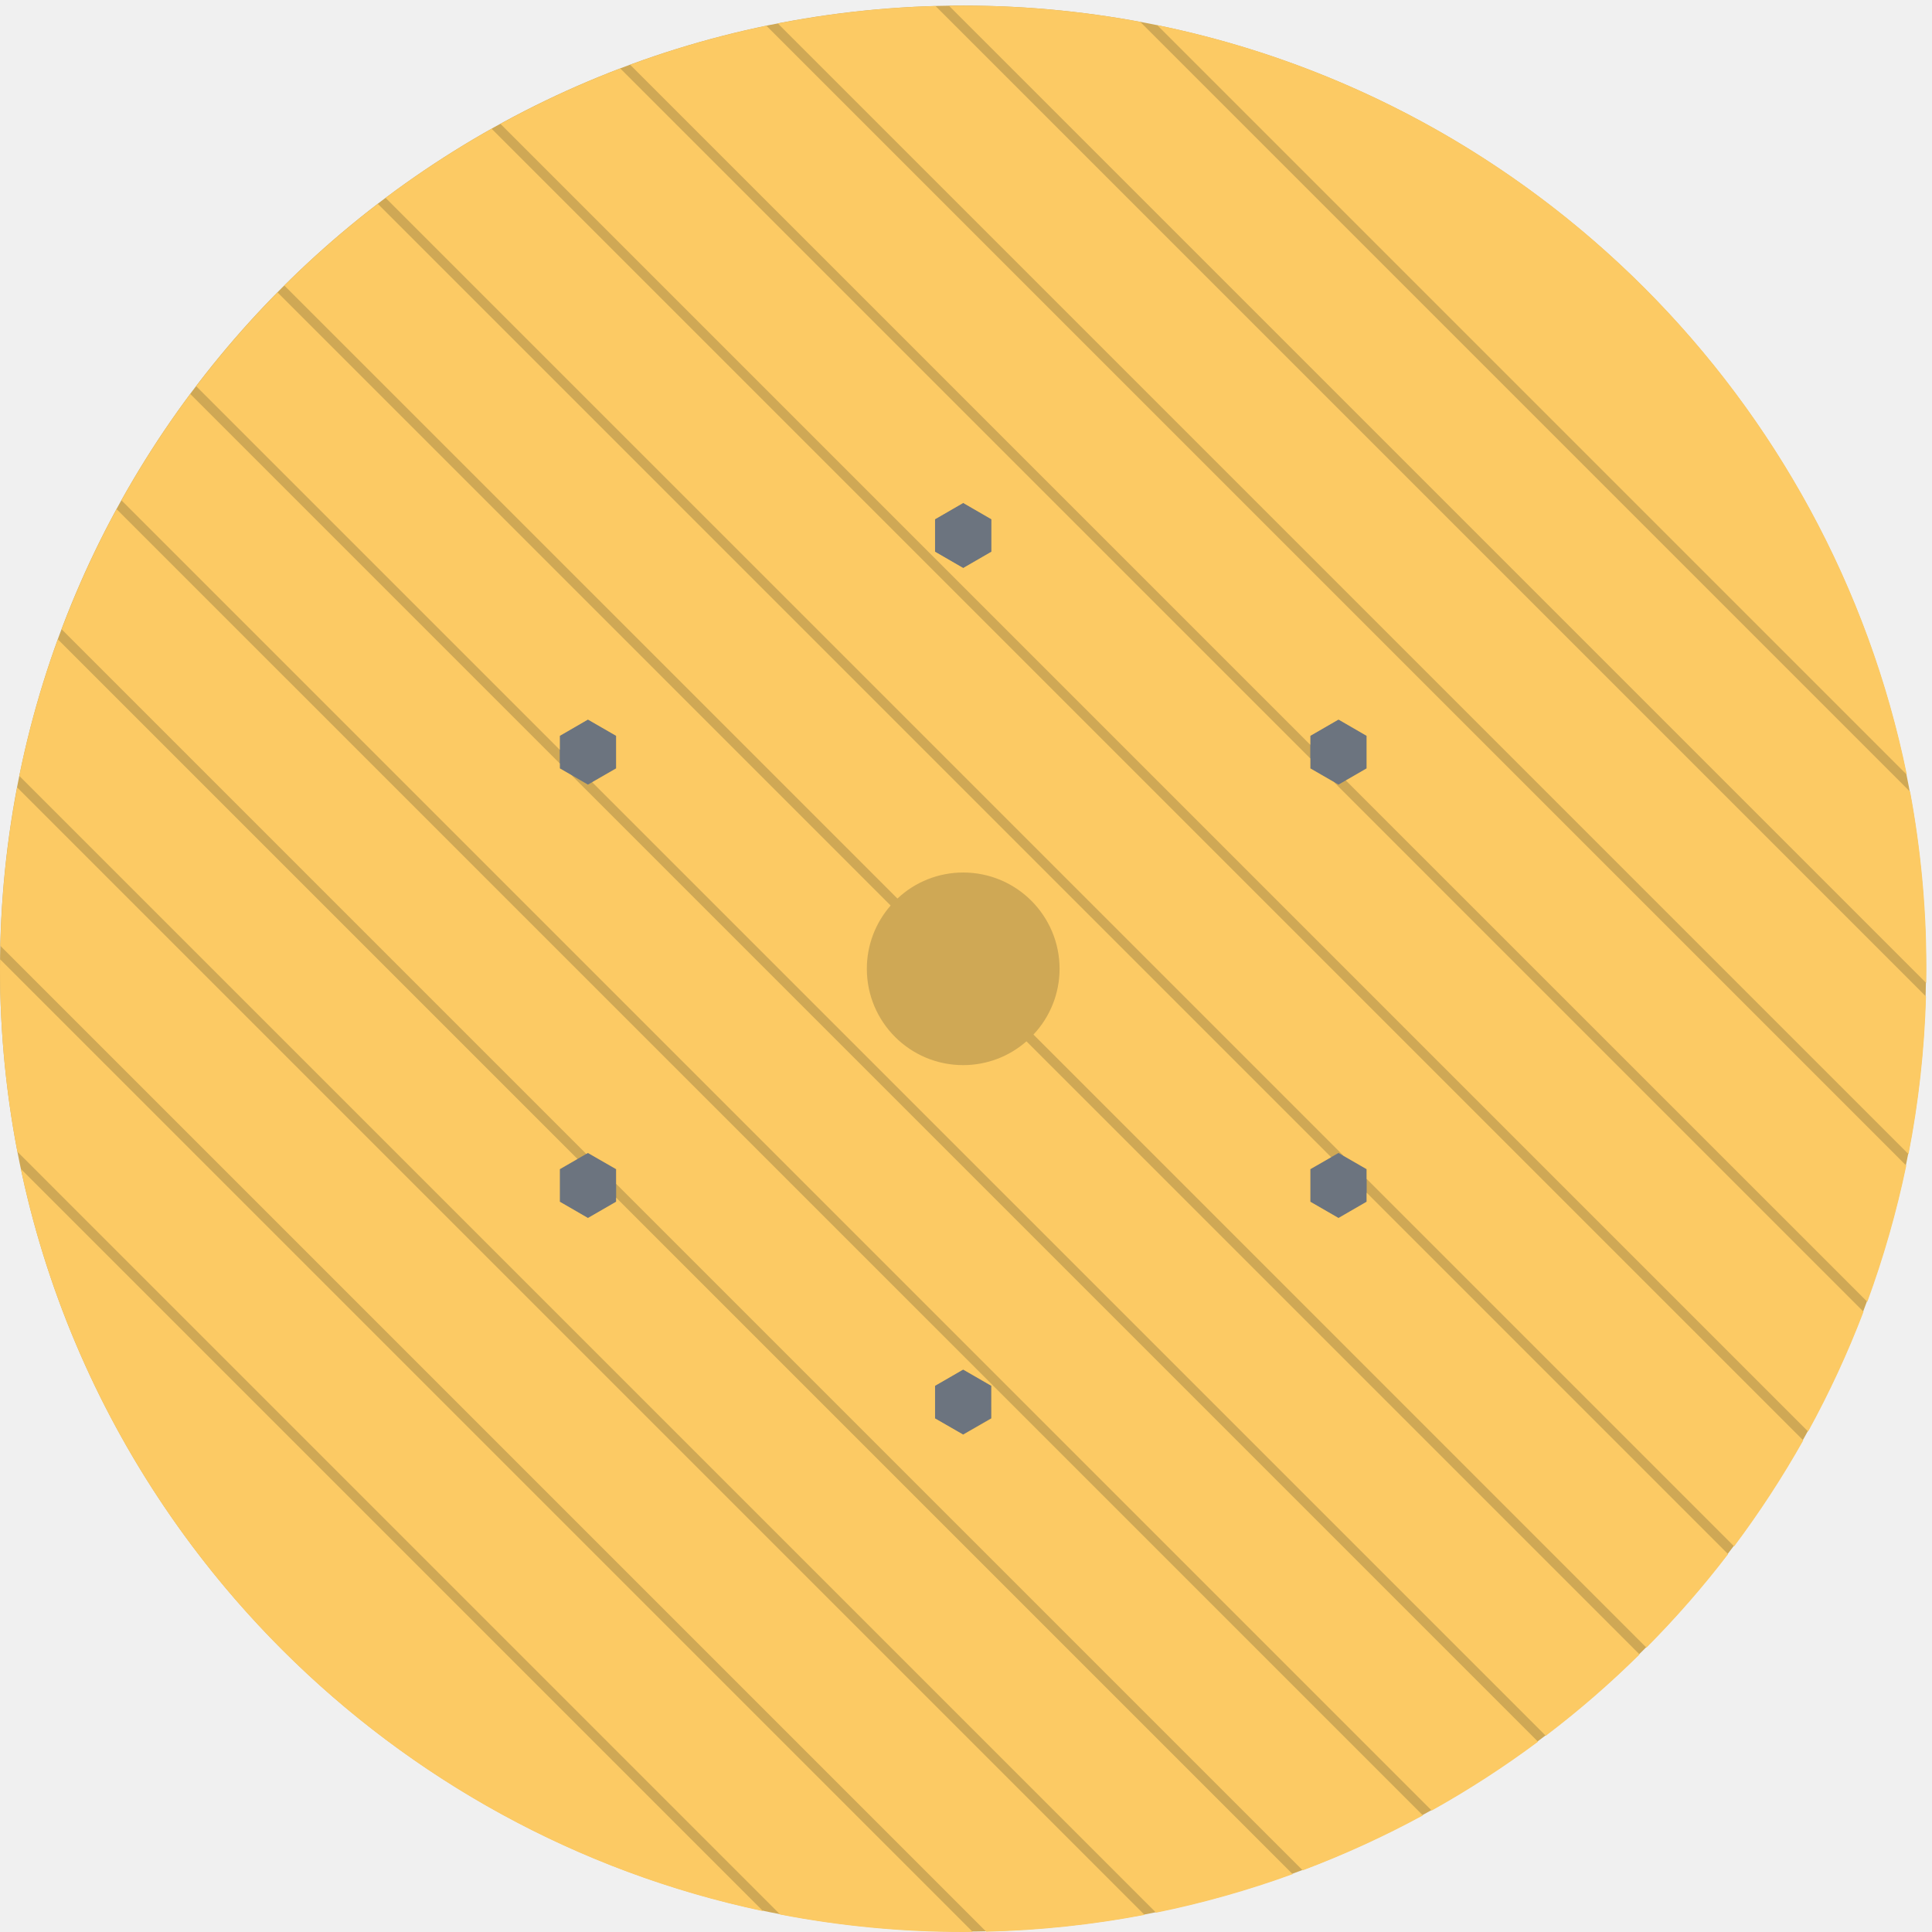
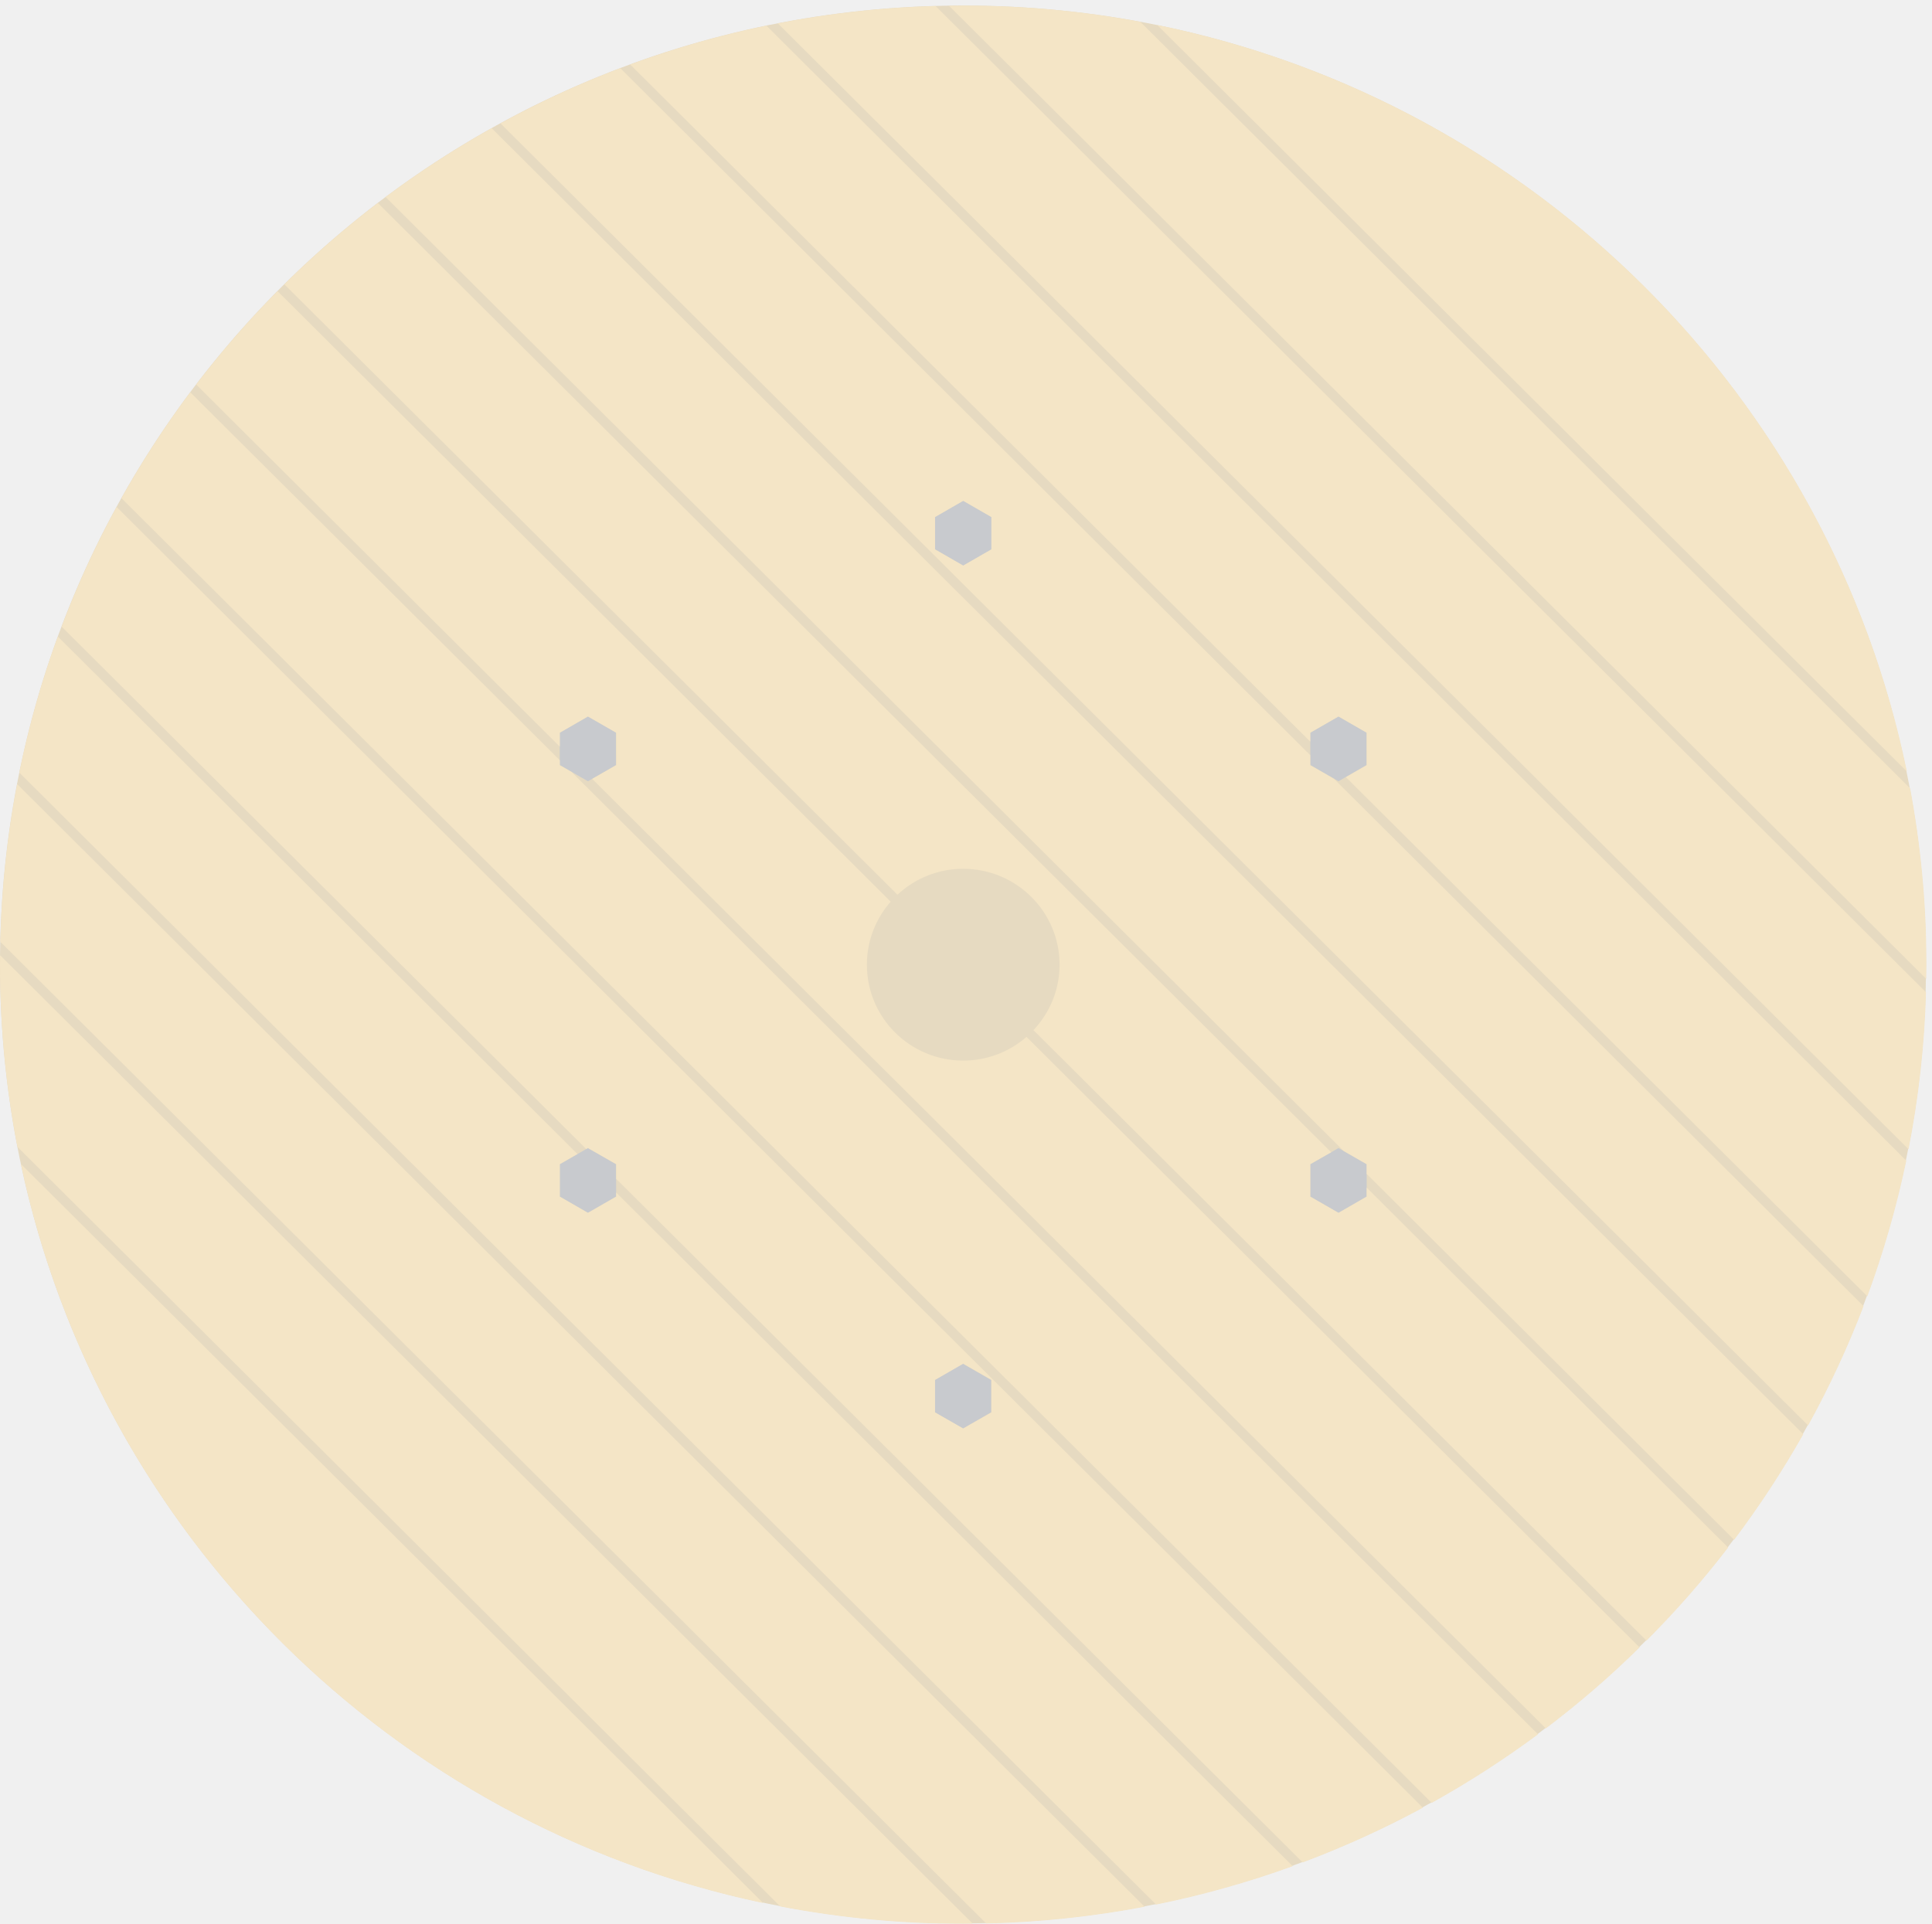
- <svg xmlns="http://www.w3.org/2000/svg" xmlns:xlink="http://www.w3.org/1999/xlink" width="108" height="108" viewBox="0 0 108 108">
+ <svg xmlns="http://www.w3.org/2000/svg" xmlns:xlink="http://www.w3.org/1999/xlink" width="250" height="249" viewBox="0 0 250 249">
  <defs>
-     <path id="a" d="M53.844.312c-.266 0-.53.006-.795.01l54.63 54.63c.002-.224.008-.447.01-.67v-.343a54.1 54.1 0 0 0-.912-9.68L63.741 1.224a54.152 54.152 0 0 0-9.897-.91zm-10.362 1l63.206 63.206c.559-2.863.892-5.807.977-8.813L52.295.335c-3.006.086-5.95.419-8.813.977zm63.113 41.998C102.294 22.275 85.725 5.707 64.69 1.405l41.905 41.905zM35.227 3.62l38.017 38.013v-.5l1.58-.912 1.574.912v1.824l-1.162.672 29.149 29.143a54.179 54.179 0 0 0 2.177-7.613l-63.72-63.72a53.435 53.435 0 0 0-7.615 2.181zm-7.25 3.306l73.098 73.098a53.598 53.598 0 0 0 3.098-6.697L74.57 43.722l-1.325-.765v-.56l-38.57-38.57a53.637 53.637 0 0 0-6.698 3.099zm24.291 23.917v-1.818l1.575-.912 1.578.912v1.818l-1.578.912-1.575-.912zM21.556 11.062l53.55 53.548 1.292.744v.549l20.541 20.541a54.367 54.367 0 0 0 3.865-5.926L27.482 7.197a54.444 54.444 0 0 0-5.926 3.865zm-5.66 4.9l34.272 34.267a5.352 5.352 0 0 1 3.675-1.455 5.387 5.387 0 0 1 5.388 5.384 5.356 5.356 0 0 1-1.46 3.674l34.267 34.272a53.255 53.255 0 0 0 4.564-5.226L76.398 66.673v.505l-1.575.911-1.579-.911v-1.824l1.167-.667-53.289-53.29a53.587 53.587 0 0 0-5.226 4.565zm-4.928 5.628l20.324 20.324v-.781l1.574-.912 1.58.912v1.824l-1.341.77 53.306 53.305a52.832 52.832 0 0 0 5.242-4.548L57.38 58.211a5.358 5.358 0 0 1-3.538 1.33 5.383 5.383 0 0 1-5.385-5.383 5.36 5.36 0 0 1 1.33-3.539l-34.27-34.272a53.558 53.558 0 0 0-4.548 5.243zM6.79 27.967l73.244 73.244a54.393 54.393 0 0 0 5.943-3.848L31.95 43.336l-.657-.38v-.276L10.637 22.024a54.416 54.416 0 0 0-3.848 5.943zm-3.343 7.212L32.77 64.502l.097-.054 1.58.906v.825l38.375 38.375a53.853 53.853 0 0 0 6.72-3.071L6.517 28.46a53.703 53.703 0 0 0-3.072 6.72zm48.822 44.113v-1.825l1.575-.91 1.578.91v1.825l-1.578.905-1.575-.905zM1.08 43.374l63.546 63.546a53.442 53.442 0 0 0 7.636-2.154L34.445 66.95v.228l-1.579.911-1.574-.911v-1.824l.988-.57L3.234 35.738a53.462 53.462 0 0 0-2.154 7.636zM.017 52.868l55.115 55.115a53.985 53.985 0 0 0 8.85-.94L.958 44.018a53.972 53.972 0 0 0-.94 8.85zM0 54.156c0 3.498.338 6.916.975 10.228l42.64 42.641c3.313.637 6.731.975 10.23.975.176 0 .353-.005.53-.007L.007 53.626c-.002.177-.007.353-.007.53zm42.656 52.677L1.168 65.344c4.388 20.758 20.73 37.101 41.488 41.489z" />
+     <path id="a" d="M124.64.72c-.616 0-1.227.013-1.841.022l126.456 125.937c.008-.516.02-1.029.024-1.544v-.79a124.218 124.218 0 0 0-2.11-22.313l-99.62-99.213a125.854 125.854 0 0 0-22.909-2.1zm-23.988 2.304l146.31 145.708a123.565 123.565 0 0 0 2.262-20.315L121.055.773c-6.96.197-13.774.965-20.403 2.25zm146.095 96.818c-9.956-48.491-48.309-86.687-97-96.603l97 96.603zM81.544 8.346l88.002 87.63v-1.153l3.656-2.102 3.645 2.102v4.205l-2.69 1.55 67.475 67.184a124.502 124.502 0 0 0 5.039-17.552L99.17 3.318a124.087 124.087 0 0 0-17.627 5.028zm-16.784 7.62l169.21 168.512a123.32 123.32 0 0 0 7.172-15.44l-68.529-68.247-3.067-1.763v-1.29L80.263 8.822a124.4 124.4 0 0 0-15.503 7.143zm56.231 55.136V66.91l3.645-2.102 3.654 2.102v4.19l-3.654 2.103-3.645-2.102zM49.898 25.5l123.958 123.445 2.99 1.715v1.265l47.55 47.353a125.28 125.28 0 0 0 8.946-13.662L63.617 16.591a126.084 126.084 0 0 0-13.719 8.91zM36.795 36.796l79.336 78.996a12.417 12.417 0 0 1 8.505-3.355c6.885 0 12.473 5.557 12.473 12.413 0 3.278-1.292 6.255-3.38 8.47l79.323 79.006a122.92 122.92 0 0 0 10.565-12.048l-46.77-46.578v1.164l-3.645 2.102-3.656-2.102v-4.204l2.703-1.538L48.894 26.275a123.892 123.892 0 0 0-12.099 10.521zM25.39 49.77l47.047 46.855v-1.802l3.643-2.102 3.656 2.102v4.205l-3.103 1.775 123.393 122.883a122.1 122.1 0 0 0 12.135-10.483l-79.335-79.009a12.432 12.432 0 0 1-8.19 3.067c-6.884 0-12.463-5.555-12.463-12.411 0-3.128 1.168-5.98 3.08-8.158L35.915 37.685A123.615 123.615 0 0 0 25.389 49.77zm-9.673 14.701l169.547 168.85a125.969 125.969 0 0 0 13.756-8.87L73.956 99.903l-1.52-.875v-.64L24.623 50.772a125.388 125.388 0 0 0-8.907 13.7zm-7.74 16.627l67.876 67.598.226-.125 3.656 2.09v1.9l88.833 88.467a124.906 124.906 0 0 0 15.553-7.081L15.088 65.61a123.557 123.557 0 0 0-7.11 15.488zM120.991 182.79v-4.205l3.645-2.1 3.654 2.1v4.205l-3.654 2.088-3.645-2.088zM2.5 99.99l147.097 146.491a124.105 124.105 0 0 0 17.677-4.965l-87.54-87.178v.526l-3.655 2.102-3.643-2.102v-4.204l2.286-1.314-67.236-66.96A122.851 122.851 0 0 0 2.5 99.99zM.039 121.877L127.62 248.932a125.346 125.346 0 0 0 20.487-2.168L2.216 101.475A123.927 123.927 0 0 0 .04 121.877zM0 124.845c0 8.064.783 15.944 2.256 23.58l98.706 98.3a125.736 125.736 0 0 0 23.677 2.246c.41 0 .818-.011 1.23-.016L.015 123.624c-.003.407-.016.813-.016 1.22zM98.74 246.28L2.704 150.638C12.86 198.49 50.69 236.166 98.74 246.28z" />
  </defs>
-   <g fill="none" fill-rule="evenodd">
-     <path fill="#CFA855" d="M107.665 54.145c0 29.73-24.101 53.831-53.832 53.831S0 83.875 0 54.145C0 24.414 24.102.312 53.833.312c29.73 0 53.832 24.102 53.832 53.833" />
-     <path fill="#6C747F" d="M76.398 42.95l-1.576.91-1.576-.91v-1.82l1.576-.91 1.576.91zM55.421 30.844l-1.576.91-1.576-.91v-1.82l1.575-.91 1.577.91zM34.443 42.95l-1.576.91-1.577-.91v-1.82l1.576-.91 1.576.91zm0 24.23l-1.576.91-1.577-.91v-1.82l1.576-.91 1.576.91zM55.41 79.286l-1.577.91-1.576-.91v-1.82l1.576-.91 1.576.91zM76.398 67.18l-1.576.91-1.576-.91v-1.82l1.576-.91 1.576.91z" />
+   <g fill="none" fill-rule="evenodd" opacity=".305">
+     <path fill="#CFA855" d="M249.224 124.819c0 68.537-55.79 124.098-124.611 124.098C55.79 248.917 0 193.356 0 124.819 0 56.28 55.79.719 124.613.719c68.821 0 124.611 55.562 124.611 124.1" />
+     <path fill="#6C747F" d="M176.848 99.012l-3.648 2.098-3.65-2.097v-4.195l3.649-2.098 3.648 2.096zM128.29 71.104l-3.648 2.098-3.65-2.097v-4.196l3.647-2.099 3.65 2.097zM79.728 99.013l-3.648 2.098-3.65-2.097v-4.196l3.649-2.098 3.648 2.097zm0 55.856l-3.648 2.1-3.65-2.099v-4.196l3.649-2.097 3.648 2.095zm48.534 27.909l-3.648 2.098-3.65-2.097v-4.196l3.648-2.098 3.649 2.097zm48.586-27.909l-3.648 2.1-3.65-2.099v-4.196l3.649-2.097 3.648 2.095z" />
    <mask id="b" fill="#fff">
      <use xlink:href="#a" />
    </mask>
-     <path fill="#FCCA64" d="M0 108h107.689V.312H0z" mask="url(#b)" />
+     <path fill="#FCCA64" d="M0 248.971h249.28V.72H0z" mask="url(#b)" />
  </g>
</svg>
